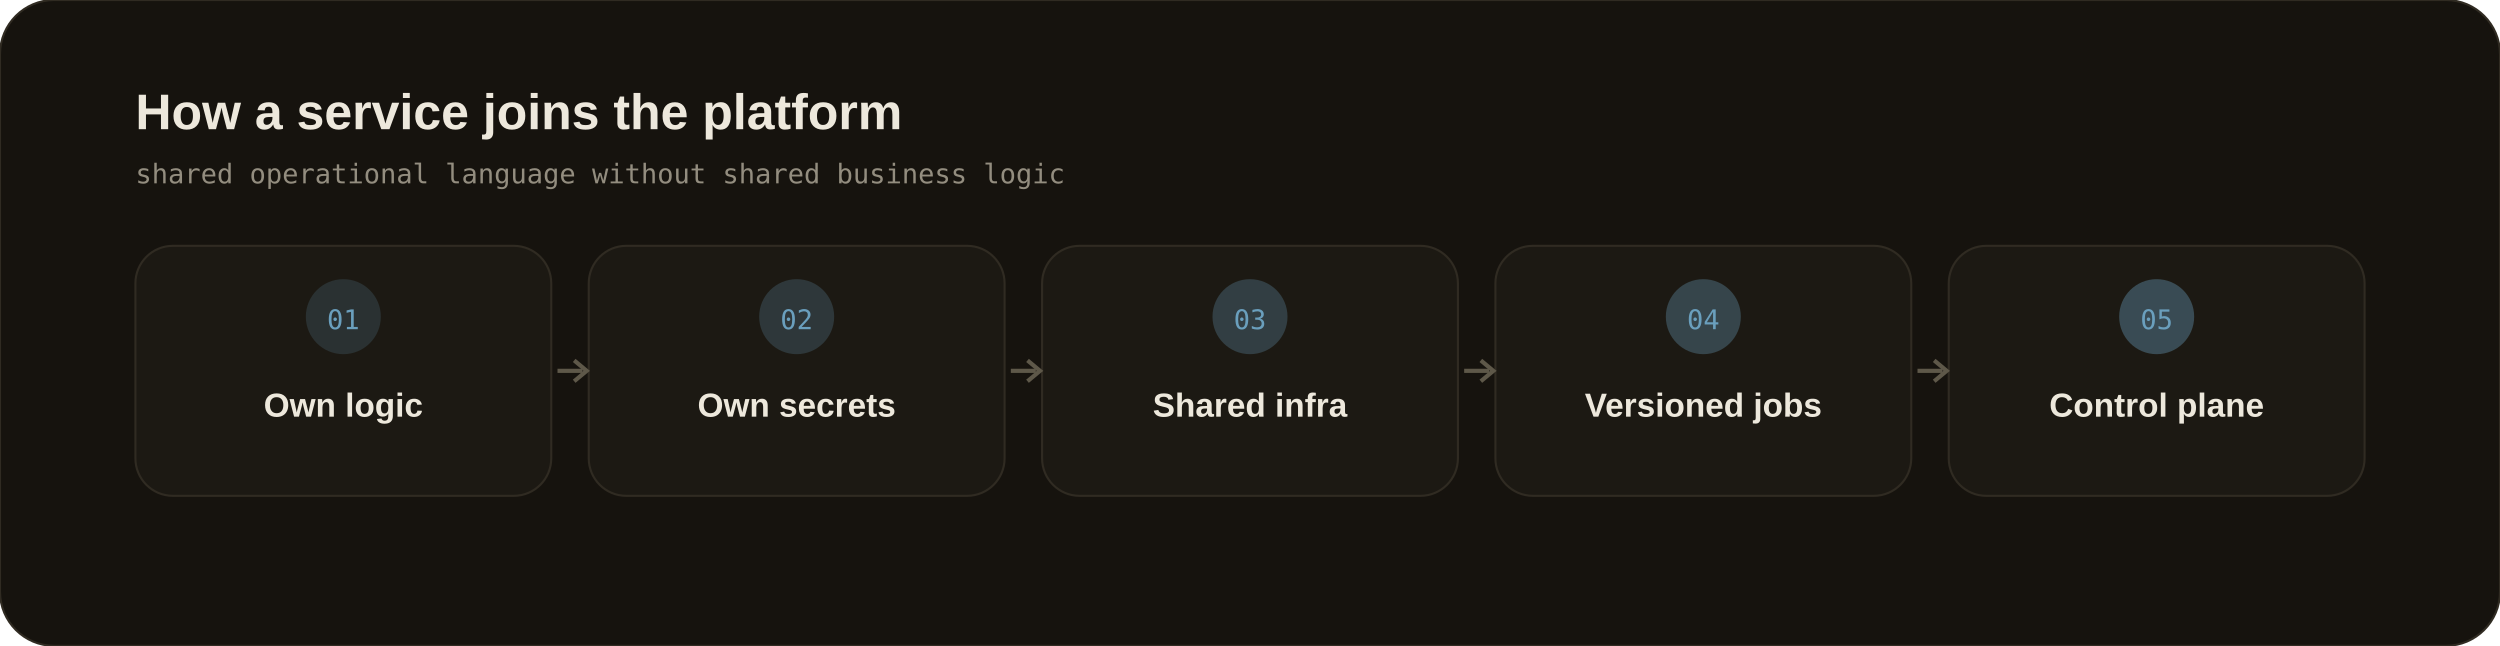
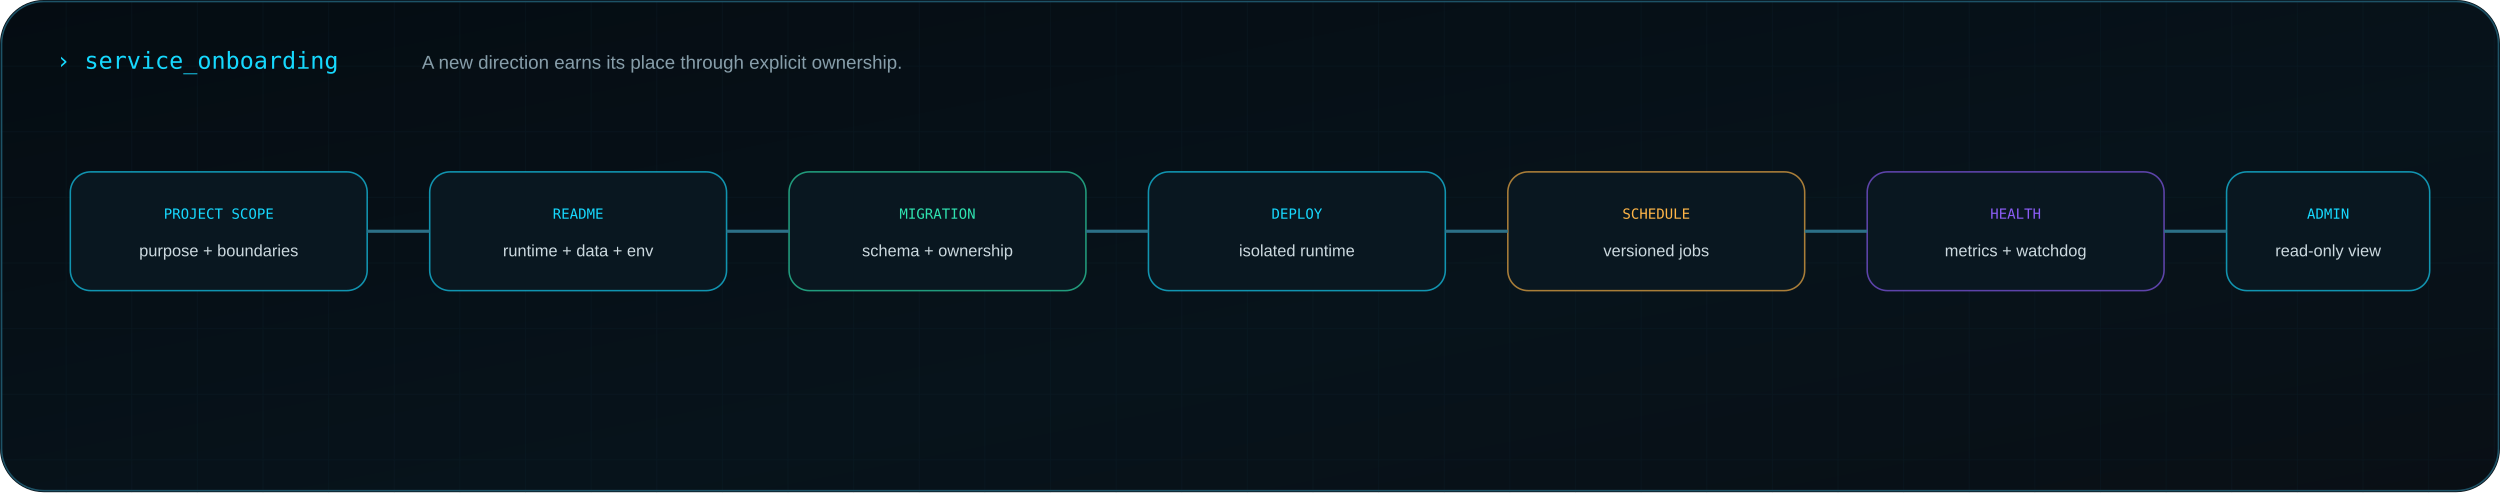
- <svg xmlns="http://www.w3.org/2000/svg" width="1200" height="310" viewBox="0 0 1200 310">
-   <rect width="1200" height="310" rx="26" fill="#16130e" stroke="#302b22" />
-   <text x="65" y="62" fill="#ede8dc" font-family="Arial" font-size="24" font-weight="700">How a service joins the platform</text>
-   <text x="65" y="88" fill="#938d7f" font-family="monospace" font-size="13">shared operational language without shared business logic</text>
-   <g transform="translate(65 118)">
-     <rect width="199.6" height="120" rx="18" fill="#1c1913" stroke="#302b22" />
-     <circle cx="99.8" cy="34" r="18" fill="#6a9fbd" opacity="0.18" />
-     <text x="99.8" y="40" text-anchor="middle" fill="#6a9fbd" font-family="monospace" font-size="13">01</text>
-     <text x="99.8" y="82" text-anchor="middle" fill="#ede8dc" font-family="Arial" font-size="16" font-weight="700">Own logic</text>
+ <svg xmlns="http://www.w3.org/2000/svg" width="1600" height="315" viewBox="0 0 1600 315">
+   <defs>
+     <linearGradient id="bg" x1="0" y1="0" x2="1" y2="1">
+       <stop stop-color="#050c12" />
+       <stop offset=".6" stop-color="#07131b" />
+       <stop offset="1" stop-color="#090f15" />
+     </linearGradient>
+     <pattern id="grid" width="42" height="42" patternUnits="userSpaceOnUse">
+       <path d="M42 0H0V42" fill="none" stroke="#0d2430" />
+     </pattern>
+   </defs>
+   <rect width="1600" height="315" rx="28" fill="url(#bg)" />
+   <rect width="1600" height="315" rx="28" fill="url(#grid)" opacity=".3" />
+   <rect x="1" y="1" width="1598" height="313" rx="27" fill="none" stroke="#1d5266" />
+   <text x="36" y="44" fill="#16d9ff" font-family="monospace" font-size="15">› service_onboarding</text>
+   <text x="270" y="44" fill="#879eaa" font-family="Arial" font-size="12">A new direction earns its place through explicit ownership.</text>
+   <g transform="translate(45 110)">
+     <rect width="190" height="76" rx="13" fill="#091720" stroke="#16d9ff" stroke-opacity=".65" />
+     <text x="95" y="30" text-anchor="middle" fill="#16d9ff" font-family="monospace" font-size="9">PROJECT SCOPE</text>
+     <text x="95" y="54" text-anchor="middle" fill="#ccd9df" font-family="Arial" font-size="10.5">purpose + boundaries</text>
  </g>
-   <g transform="translate(282.6 118)">
-     <rect width="199.6" height="120" rx="18" fill="#1c1913" stroke="#302b22" />
-     <circle cx="99.8" cy="34" r="18" fill="#6a9fbd" opacity="0.23" />
-     <text x="99.8" y="40" text-anchor="middle" fill="#6a9fbd" font-family="monospace" font-size="13">02</text>
-     <text x="99.8" y="82" text-anchor="middle" fill="#ede8dc" font-family="Arial" font-size="16" font-weight="700">Own secrets</text>
+   <g transform="translate(275 110)">
+     <rect width="190" height="76" rx="13" fill="#091720" stroke="#16d9ff" stroke-opacity=".65" />
+     <text x="95" y="30" text-anchor="middle" fill="#16d9ff" font-family="monospace" font-size="9">README</text>
+     <text x="95" y="54" text-anchor="middle" fill="#ccd9df" font-family="Arial" font-size="10.5">runtime + data + env</text>
  </g>
-   <g transform="translate(500.2 118)">
-     <rect width="199.6" height="120" rx="18" fill="#1c1913" stroke="#302b22" />
-     <circle cx="99.8" cy="34" r="18" fill="#6a9fbd" opacity="0.28" />
-     <text x="99.8" y="40" text-anchor="middle" fill="#6a9fbd" font-family="monospace" font-size="13">03</text>
-     <text x="99.8" y="82" text-anchor="middle" fill="#ede8dc" font-family="Arial" font-size="16" font-weight="700">Shared infra</text>
+   <g transform="translate(505 110)">
+     <rect width="190" height="76" rx="13" fill="#091720" stroke="#2fe3b0" stroke-opacity=".65" />
+     <text x="95" y="30" text-anchor="middle" fill="#2fe3b0" font-family="monospace" font-size="9">MIGRATION</text>
+     <text x="95" y="54" text-anchor="middle" fill="#ccd9df" font-family="Arial" font-size="10.5">schema + ownership</text>
  </g>
-   <g transform="translate(717.8 118)">
-     <rect width="199.6" height="120" rx="18" fill="#1c1913" stroke="#302b22" />
-     <circle cx="99.8" cy="34" r="18" fill="#6a9fbd" opacity="0.33" />
-     <text x="99.8" y="40" text-anchor="middle" fill="#6a9fbd" font-family="monospace" font-size="13">04</text>
-     <text x="99.8" y="82" text-anchor="middle" fill="#ede8dc" font-family="Arial" font-size="16" font-weight="700">Versioned jobs</text>
+   <g transform="translate(735 110)">
+     <rect width="190" height="76" rx="13" fill="#091720" stroke="#16d9ff" stroke-opacity=".65" />
+     <text x="95" y="30" text-anchor="middle" fill="#16d9ff" font-family="monospace" font-size="9">DEPLOY</text>
+     <text x="95" y="54" text-anchor="middle" fill="#ccd9df" font-family="Arial" font-size="10.5">isolated runtime</text>
  </g>
-   <g transform="translate(935.4 118)">
-     <rect width="199.6" height="120" rx="18" fill="#1c1913" stroke="#302b22" />
-     <circle cx="99.8" cy="34" r="18" fill="#6a9fbd" opacity="0.38" />
-     <text x="99.8" y="40" text-anchor="middle" fill="#6a9fbd" font-family="monospace" font-size="13">05</text>
-     <text x="99.8" y="82" text-anchor="middle" fill="#ede8dc" font-family="Arial" font-size="16" font-weight="700">Control plane</text>
+   <g transform="translate(965 110)">
+     <rect width="190" height="76" rx="13" fill="#091720" stroke="#ffb547" stroke-opacity=".65" />
+     <text x="95" y="30" text-anchor="middle" fill="#ffb547" font-family="monospace" font-size="9">SCHEDULE</text>
+     <text x="95" y="54" text-anchor="middle" fill="#ccd9df" font-family="Arial" font-size="10.5">versioned jobs</text>
  </g>
-   <path d="M267.6 178h12" stroke="#5e5849" stroke-width="2" />
-   <path d="M275.6 173l6 5-6 5" fill="none" stroke="#5e5849" stroke-width="2" />
-   <path d="M485.2 178h12" stroke="#5e5849" stroke-width="2" />
-   <path d="M493.2 173l6 5-6 5" fill="none" stroke="#5e5849" stroke-width="2" />
-   <path d="M702.8 178h12" stroke="#5e5849" stroke-width="2" />
-   <path d="M710.8 173l6 5-6 5" fill="none" stroke="#5e5849" stroke-width="2" />
-   <path d="M920.4 178h12" stroke="#5e5849" stroke-width="2" />
-   <path d="M928.4 173l6 5-6 5" fill="none" stroke="#5e5849" stroke-width="2" />
+   <g transform="translate(1195 110)">
+     <rect width="190" height="76" rx="13" fill="#091720" stroke="#8b5cf6" stroke-opacity=".65" />
+     <text x="95" y="30" text-anchor="middle" fill="#8b5cf6" font-family="monospace" font-size="9">HEALTH</text>
+     <text x="95" y="54" text-anchor="middle" fill="#ccd9df" font-family="Arial" font-size="10.5">metrics + watchdog</text>
+   </g>
+   <g transform="translate(1425 110)">
+     <rect width="130" height="76" rx="13" fill="#091720" stroke="#16d9ff" stroke-opacity=".65" />
+     <text x="65" y="30" text-anchor="middle" fill="#16d9ff" font-family="monospace" font-size="9">ADMIN</text>
+     <text x="65" y="54" text-anchor="middle" fill="#ccd9df" font-family="Arial" font-size="10.5">read-only view</text>
+   </g>
+   <path d="M235 148H275 M465 148H505 M695 148H735 M925 148H965 M1155 148H1195 M1385 148H1425" stroke="#2c7087" stroke-width="2" />
</svg>
